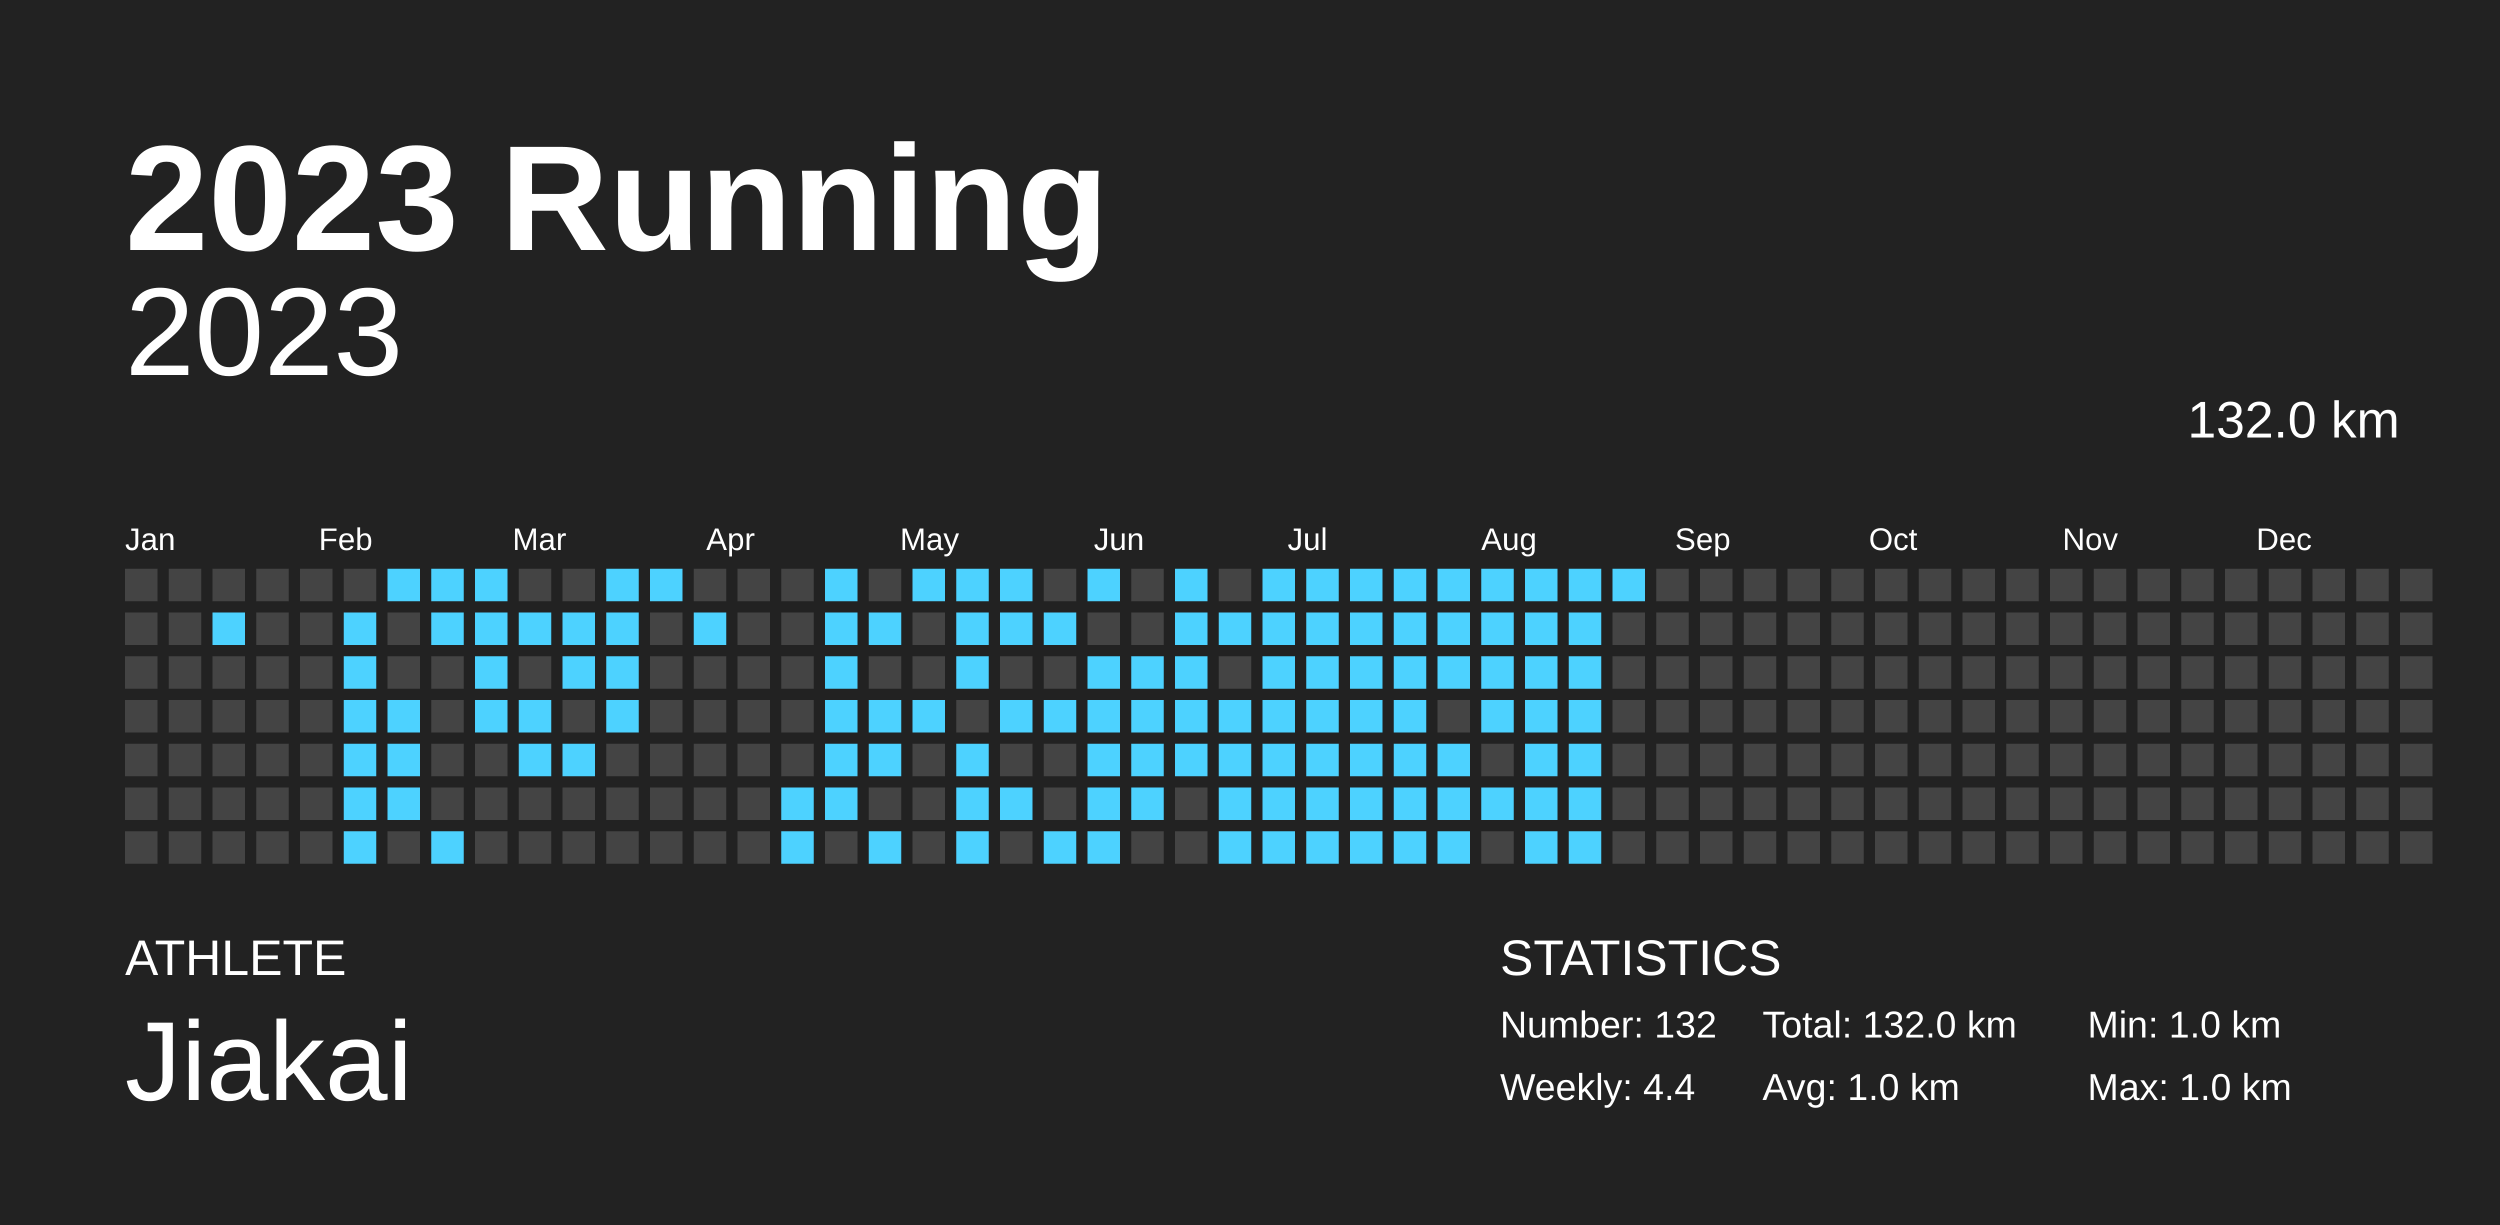
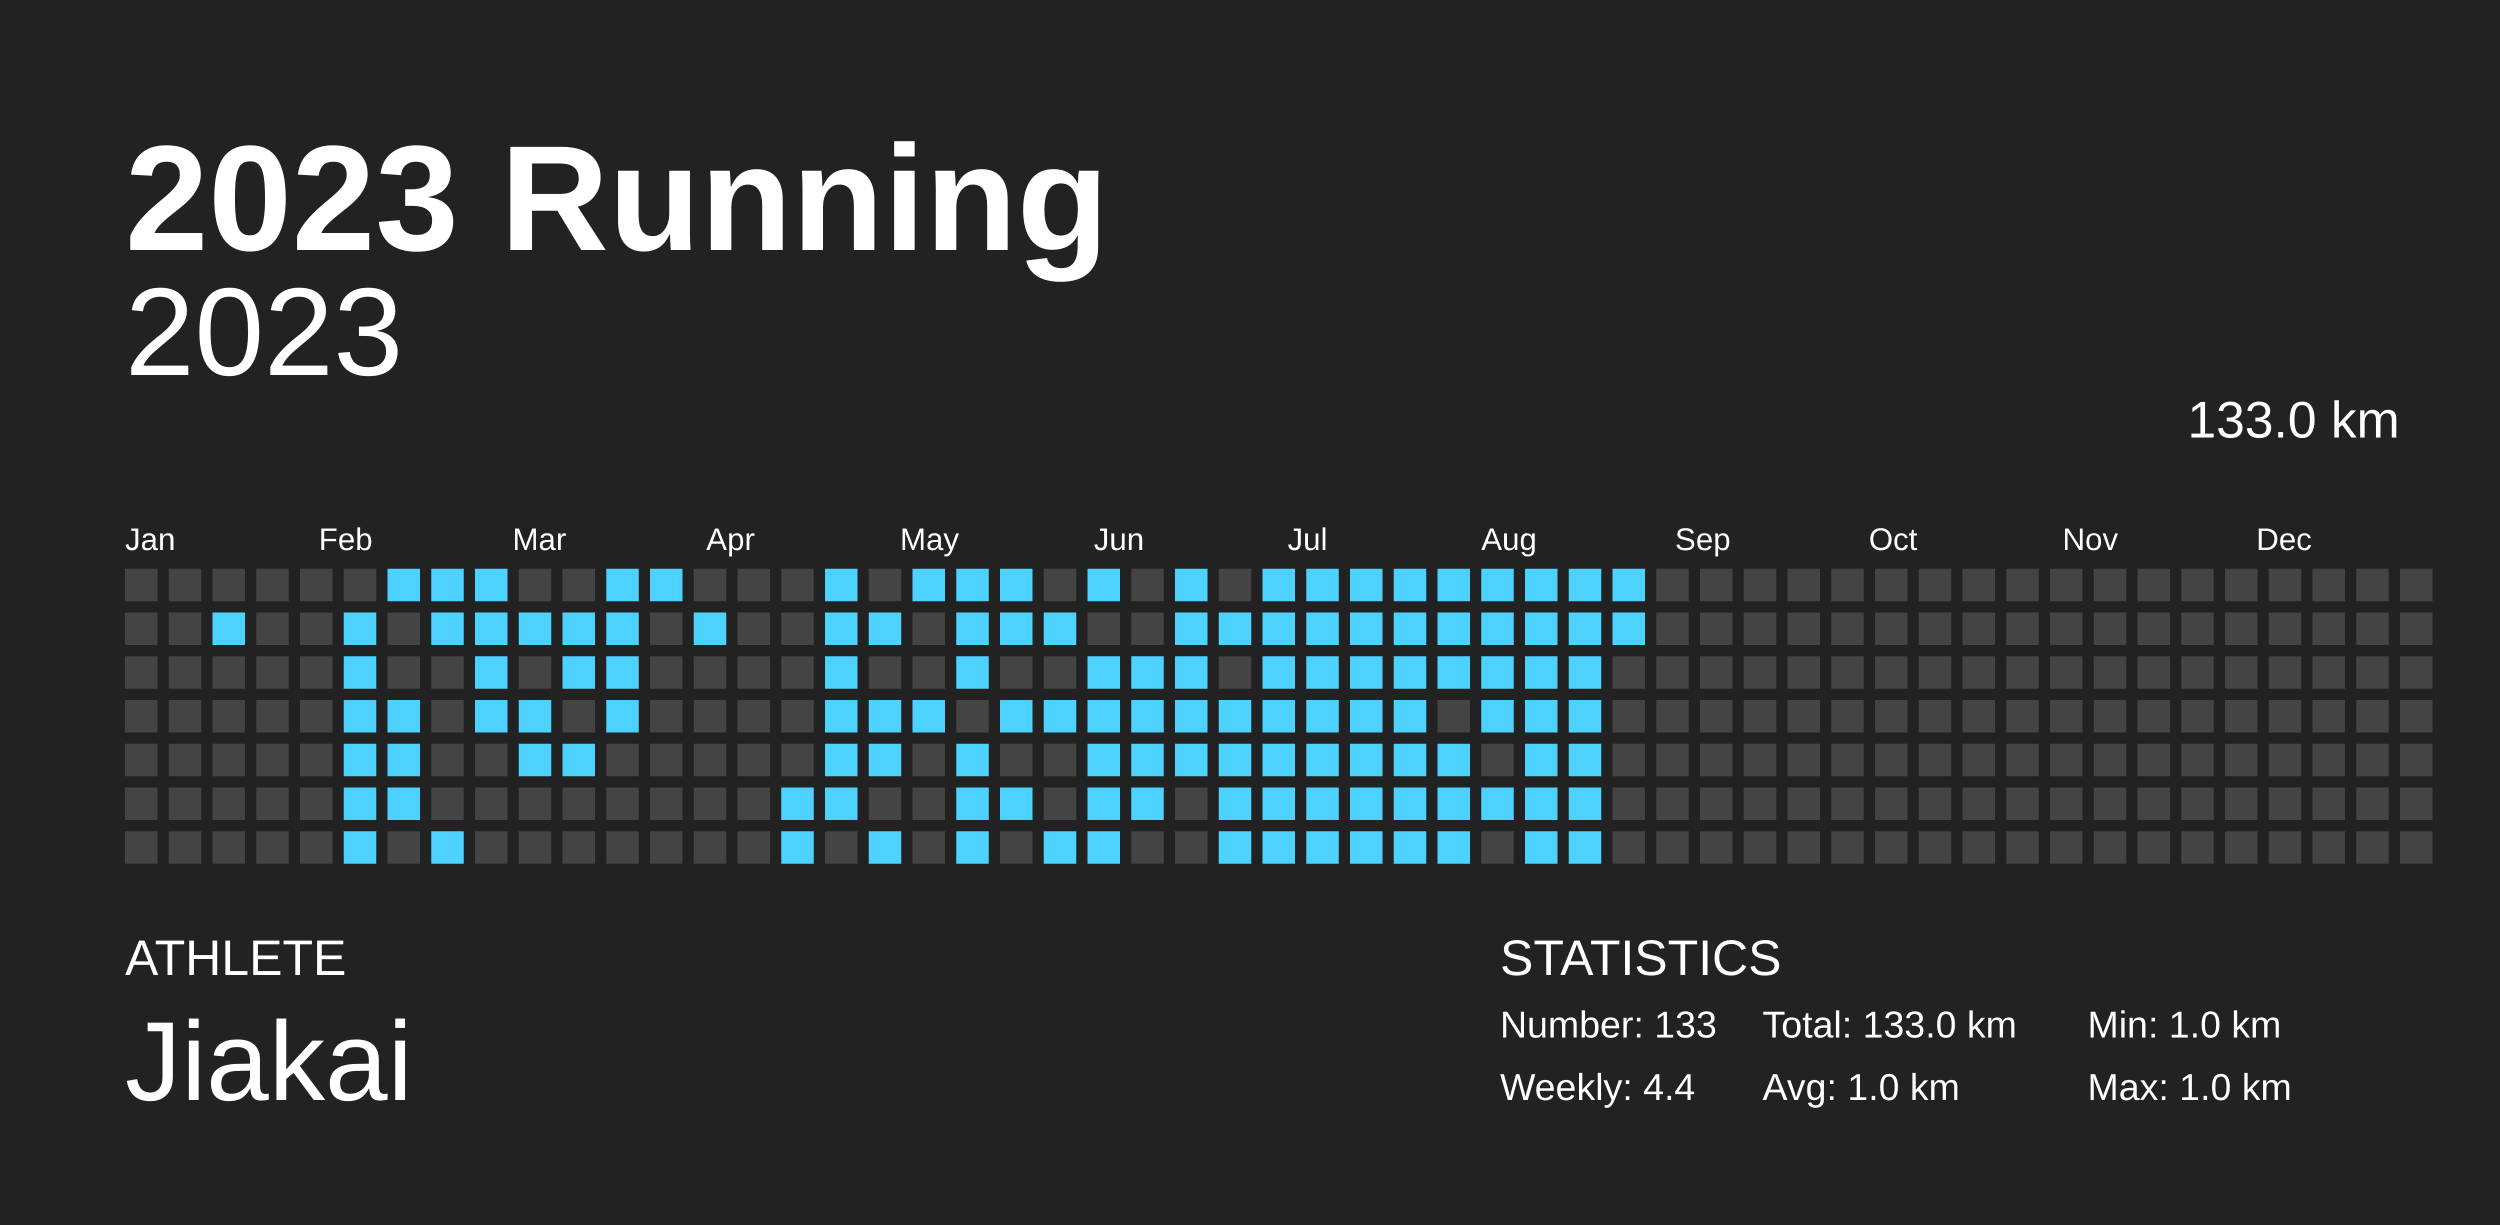
<svg xmlns="http://www.w3.org/2000/svg" baseProfile="full" height="98mm" version="1.1" viewBox="0,0,200,98" width="200mm">
  <defs />
  <rect fill="#222222" height="98" width="200" x="0" y="0" />
  <text fill="#FFFFFF" style="font-size:12px; font-family:Arial; font-weight:bold;" x="10" y="20">2023 Running</text>
  <text fill="#FFFFFF" style="font-size:4px; font-family:Arial" x="10" y="78">ATHLETE</text>
  <text fill="#FFFFFF" style="font-size:9px; font-family:Arial" x="10" y="88">Jiakai</text>
  <text fill="#FFFFFF" style="font-size:4px; font-family:Arial" x="120" y="78">STATISTICS</text>
-   <text fill="#FFFFFF" style="font-size:3px; font-family:Arial" x="120" y="83">Number: 132</text>
+   <text fill="#FFFFFF" style="font-size:3px; font-family:Arial" x="120" y="83">Number: 133</text>
  <text fill="#FFFFFF" style="font-size:3px; font-family:Arial" x="120" y="88">Weekly: 4.4</text>
-   <text fill="#FFFFFF" style="font-size:3px; font-family:Arial" x="141" y="83">Total: 132.0 km</text>
+   <text fill="#FFFFFF" style="font-size:3px; font-family:Arial" x="141" y="83">Total: 133.0 km</text>
  <text fill="#FFFFFF" style="font-size:3px; font-family:Arial" x="141" y="88">Avg: 1.0 km</text>
  <text fill="#FFFFFF" style="font-size:3px; font-family:Arial" x="167" y="83">Min: 1.0 km</text>
  <text fill="#FFFFFF" style="font-size:3px; font-family:Arial" x="167" y="88">Max: 1.0 km</text>
  <text alignment-baseline="hanging" fill="#FFFFFF" style="font-size:10.0px; font-family:Arial;" x="10" y="30">2023</text>
-   <text alignment-baseline="hanging" fill="#FFFFFF" style="font-size:4.125px; font-family:Arial;" x="175" y="35">132.0 km</text>
+   <text alignment-baseline="hanging" fill="#FFFFFF" style="font-size:4.125px; font-family:Arial;" x="175" y="35">133.0 km</text>
  <text fill="#FFFFFF" style="font-size:2.5px; font-family:Arial" x="10.0" y="44">Jan</text>
  <text fill="#FFFFFF" style="font-size:2.5px; font-family:Arial" x="25.5" y="44">Feb</text>
  <text fill="#FFFFFF" style="font-size:2.5px; font-family:Arial" x="41.0" y="44">Mar</text>
  <text fill="#FFFFFF" style="font-size:2.5px; font-family:Arial" x="56.5" y="44">Apr</text>
  <text fill="#FFFFFF" style="font-size:2.5px; font-family:Arial" x="72.0" y="44">May</text>
  <text fill="#FFFFFF" style="font-size:2.5px; font-family:Arial" x="87.5" y="44">Jun</text>
  <text fill="#FFFFFF" style="font-size:2.5px; font-family:Arial" x="103.0" y="44">Jul</text>
  <text fill="#FFFFFF" style="font-size:2.5px; font-family:Arial" x="118.5" y="44">Aug</text>
  <text fill="#FFFFFF" style="font-size:2.5px; font-family:Arial" x="134.0" y="44">Sep</text>
  <text fill="#FFFFFF" style="font-size:2.5px; font-family:Arial" x="149.5" y="44">Oct</text>
  <text fill="#FFFFFF" style="font-size:2.5px; font-family:Arial" x="165.0" y="44">Nov</text>
  <text fill="#FFFFFF" style="font-size:2.5px; font-family:Arial" x="180.5" y="44">Dec</text>
  <rect fill="#444444" height="2.6" width="2.6" x="10.0" y="45.5" />
  <rect fill="#444444" height="2.6" width="2.6" x="10.0" y="49.0" />
  <rect fill="#444444" height="2.6" width="2.6" x="10.0" y="52.5" />
  <rect fill="#444444" height="2.6" width="2.6" x="10.0" y="56.0" />
  <rect fill="#444444" height="2.6" width="2.6" x="10.0" y="59.5" />
  <rect fill="#444444" height="2.6" width="2.6" x="10.0" y="63.0" />
  <rect fill="#444444" height="2.6" width="2.6" x="10.0" y="66.5" />
  <rect fill="#444444" height="2.6" width="2.6" x="13.5" y="45.5" />
  <rect fill="#444444" height="2.6" width="2.6" x="13.5" y="49.0" />
  <rect fill="#444444" height="2.6" width="2.6" x="13.5" y="52.5" />
  <rect fill="#444444" height="2.6" width="2.6" x="13.5" y="56.0" />
  <rect fill="#444444" height="2.6" width="2.6" x="13.5" y="59.5" />
  <rect fill="#444444" height="2.6" width="2.6" x="13.5" y="63.0" />
  <rect fill="#444444" height="2.6" width="2.6" x="13.5" y="66.5" />
  <rect fill="#444444" height="2.6" width="2.6" x="17.0" y="45.5" />
  <rect fill="#4dd2ff" height="2.6" width="2.6" x="17.0" y="49.0" />
  <rect fill="#444444" height="2.6" width="2.6" x="17.0" y="52.5" />
  <rect fill="#444444" height="2.6" width="2.6" x="17.0" y="56.0" />
  <rect fill="#444444" height="2.6" width="2.6" x="17.0" y="59.5" />
  <rect fill="#444444" height="2.6" width="2.6" x="17.0" y="63.0" />
  <rect fill="#444444" height="2.6" width="2.6" x="17.0" y="66.5" />
  <rect fill="#444444" height="2.6" width="2.6" x="20.5" y="45.5" />
  <rect fill="#444444" height="2.6" width="2.6" x="20.5" y="49.0" />
  <rect fill="#444444" height="2.6" width="2.6" x="20.5" y="52.5" />
  <rect fill="#444444" height="2.6" width="2.6" x="20.5" y="56.0" />
  <rect fill="#444444" height="2.6" width="2.6" x="20.5" y="59.5" />
  <rect fill="#444444" height="2.6" width="2.6" x="20.5" y="63.0" />
  <rect fill="#444444" height="2.6" width="2.6" x="20.5" y="66.5" />
  <rect fill="#444444" height="2.6" width="2.6" x="24.0" y="45.5" />
  <rect fill="#444444" height="2.6" width="2.6" x="24.0" y="49.0" />
  <rect fill="#444444" height="2.6" width="2.6" x="24.0" y="52.5" />
  <rect fill="#444444" height="2.6" width="2.6" x="24.0" y="56.0" />
  <rect fill="#444444" height="2.6" width="2.6" x="24.0" y="59.5" />
  <rect fill="#444444" height="2.6" width="2.6" x="24.0" y="63.0" />
  <rect fill="#444444" height="2.6" width="2.6" x="24.0" y="66.5" />
  <rect fill="#444444" height="2.6" width="2.6" x="27.5" y="45.5" />
  <rect fill="#4dd2ff" height="2.6" width="2.6" x="27.5" y="49.0" />
  <rect fill="#4dd2ff" height="2.6" width="2.6" x="27.5" y="52.5" />
  <rect fill="#4dd2ff" height="2.6" width="2.6" x="27.5" y="56.0" />
  <rect fill="#4dd2ff" height="2.6" width="2.6" x="27.5" y="59.5" />
  <rect fill="#4dd2ff" height="2.6" width="2.6" x="27.5" y="63.0" />
  <rect fill="#4dd2ff" height="2.6" width="2.6" x="27.5" y="66.5" />
  <rect fill="#4dd2ff" height="2.6" width="2.6" x="31.0" y="45.5" />
  <rect fill="#444444" height="2.6" width="2.6" x="31.0" y="49.0" />
  <rect fill="#444444" height="2.6" width="2.6" x="31.0" y="52.5" />
  <rect fill="#4dd2ff" height="2.6" width="2.6" x="31.0" y="56.0" />
  <rect fill="#4dd2ff" height="2.6" width="2.6" x="31.0" y="59.5" />
  <rect fill="#4dd2ff" height="2.6" width="2.6" x="31.0" y="63.0" />
  <rect fill="#444444" height="2.6" width="2.6" x="31.0" y="66.5" />
  <rect fill="#4dd2ff" height="2.6" width="2.6" x="34.5" y="45.5" />
  <rect fill="#4dd2ff" height="2.6" width="2.6" x="34.5" y="49.0" />
  <rect fill="#444444" height="2.6" width="2.6" x="34.5" y="52.5" />
  <rect fill="#444444" height="2.6" width="2.6" x="34.5" y="56.0" />
  <rect fill="#444444" height="2.6" width="2.6" x="34.5" y="59.5" />
  <rect fill="#444444" height="2.6" width="2.6" x="34.5" y="63.0" />
  <rect fill="#4dd2ff" height="2.6" width="2.6" x="34.5" y="66.5" />
  <rect fill="#4dd2ff" height="2.6" width="2.6" x="38.0" y="45.5" />
  <rect fill="#4dd2ff" height="2.6" width="2.6" x="38.0" y="49.0" />
  <rect fill="#4dd2ff" height="2.6" width="2.6" x="38.0" y="52.5" />
  <rect fill="#4dd2ff" height="2.6" width="2.6" x="38.0" y="56.0" />
  <rect fill="#444444" height="2.6" width="2.6" x="38.0" y="59.5" />
  <rect fill="#444444" height="2.6" width="2.6" x="38.0" y="63.0" />
  <rect fill="#444444" height="2.6" width="2.6" x="38.0" y="66.5" />
  <rect fill="#444444" height="2.6" width="2.6" x="41.5" y="45.5" />
  <rect fill="#4dd2ff" height="2.6" width="2.6" x="41.5" y="49.0" />
  <rect fill="#444444" height="2.6" width="2.6" x="41.5" y="52.5" />
  <rect fill="#4dd2ff" height="2.6" width="2.6" x="41.5" y="56.0" />
  <rect fill="#4dd2ff" height="2.6" width="2.6" x="41.5" y="59.5" />
  <rect fill="#444444" height="2.6" width="2.6" x="41.5" y="63.0" />
  <rect fill="#444444" height="2.6" width="2.6" x="41.5" y="66.5" />
  <rect fill="#444444" height="2.6" width="2.6" x="45.0" y="45.5" />
  <rect fill="#4dd2ff" height="2.6" width="2.6" x="45.0" y="49.0" />
  <rect fill="#4dd2ff" height="2.6" width="2.6" x="45.0" y="52.5" />
  <rect fill="#444444" height="2.6" width="2.6" x="45.0" y="56.0" />
  <rect fill="#4dd2ff" height="2.6" width="2.6" x="45.0" y="59.5" />
  <rect fill="#444444" height="2.6" width="2.6" x="45.0" y="63.0" />
  <rect fill="#444444" height="2.6" width="2.6" x="45.0" y="66.5" />
  <rect fill="#4dd2ff" height="2.6" width="2.6" x="48.5" y="45.5" />
  <rect fill="#4dd2ff" height="2.6" width="2.6" x="48.5" y="49.0" />
  <rect fill="#4dd2ff" height="2.6" width="2.6" x="48.5" y="52.5" />
  <rect fill="#4dd2ff" height="2.6" width="2.6" x="48.5" y="56.0" />
  <rect fill="#444444" height="2.6" width="2.6" x="48.5" y="59.5" />
  <rect fill="#444444" height="2.6" width="2.6" x="48.5" y="63.0" />
  <rect fill="#444444" height="2.6" width="2.6" x="48.5" y="66.5" />
  <rect fill="#4dd2ff" height="2.6" width="2.6" x="52.0" y="45.5" />
  <rect fill="#444444" height="2.6" width="2.6" x="52.0" y="49.0" />
  <rect fill="#444444" height="2.6" width="2.6" x="52.0" y="52.5" />
  <rect fill="#444444" height="2.6" width="2.6" x="52.0" y="56.0" />
  <rect fill="#444444" height="2.6" width="2.6" x="52.0" y="59.5" />
  <rect fill="#444444" height="2.6" width="2.6" x="52.0" y="63.0" />
  <rect fill="#444444" height="2.6" width="2.6" x="52.0" y="66.5" />
  <rect fill="#444444" height="2.6" width="2.6" x="55.5" y="45.5" />
  <rect fill="#4dd2ff" height="2.6" width="2.6" x="55.5" y="49.0" />
  <rect fill="#444444" height="2.6" width="2.6" x="55.5" y="52.5" />
  <rect fill="#444444" height="2.6" width="2.6" x="55.5" y="56.0" />
  <rect fill="#444444" height="2.6" width="2.6" x="55.5" y="59.5" />
  <rect fill="#444444" height="2.6" width="2.6" x="55.5" y="63.0" />
  <rect fill="#444444" height="2.6" width="2.6" x="55.5" y="66.5" />
  <rect fill="#444444" height="2.6" width="2.6" x="59.0" y="45.5" />
  <rect fill="#444444" height="2.6" width="2.6" x="59.0" y="49.0" />
  <rect fill="#444444" height="2.6" width="2.6" x="59.0" y="52.5" />
  <rect fill="#444444" height="2.6" width="2.6" x="59.0" y="56.0" />
  <rect fill="#444444" height="2.6" width="2.6" x="59.0" y="59.5" />
  <rect fill="#444444" height="2.6" width="2.6" x="59.0" y="63.0" />
  <rect fill="#444444" height="2.6" width="2.6" x="59.0" y="66.5" />
  <rect fill="#444444" height="2.6" width="2.6" x="62.5" y="45.5" />
  <rect fill="#444444" height="2.6" width="2.6" x="62.5" y="49.0" />
  <rect fill="#444444" height="2.6" width="2.6" x="62.5" y="52.5" />
  <rect fill="#444444" height="2.6" width="2.6" x="62.5" y="56.0" />
  <rect fill="#444444" height="2.6" width="2.6" x="62.5" y="59.5" />
  <rect fill="#4dd2ff" height="2.6" width="2.6" x="62.5" y="63.0" />
  <rect fill="#4dd2ff" height="2.6" width="2.6" x="62.5" y="66.5" />
  <rect fill="#4dd2ff" height="2.6" width="2.6" x="66.0" y="45.5" />
  <rect fill="#4dd2ff" height="2.6" width="2.6" x="66.0" y="49.0" />
  <rect fill="#4dd2ff" height="2.6" width="2.6" x="66.0" y="52.5" />
  <rect fill="#4dd2ff" height="2.6" width="2.6" x="66.0" y="56.0" />
  <rect fill="#4dd2ff" height="2.6" width="2.6" x="66.0" y="59.5" />
  <rect fill="#4dd2ff" height="2.6" width="2.6" x="66.0" y="63.0" />
  <rect fill="#444444" height="2.6" width="2.6" x="66.0" y="66.5" />
  <rect fill="#444444" height="2.6" width="2.6" x="69.5" y="45.5" />
  <rect fill="#4dd2ff" height="2.6" width="2.6" x="69.5" y="49.0" />
  <rect fill="#444444" height="2.6" width="2.6" x="69.5" y="52.5" />
  <rect fill="#4dd2ff" height="2.6" width="2.6" x="69.5" y="56.0" />
  <rect fill="#4dd2ff" height="2.6" width="2.6" x="69.5" y="59.5" />
  <rect fill="#444444" height="2.6" width="2.6" x="69.5" y="63.0" />
  <rect fill="#4dd2ff" height="2.6" width="2.6" x="69.5" y="66.5" />
  <rect fill="#4dd2ff" height="2.6" width="2.6" x="73.0" y="45.5" />
  <rect fill="#444444" height="2.6" width="2.6" x="73.0" y="49.0" />
  <rect fill="#444444" height="2.6" width="2.6" x="73.0" y="52.5" />
  <rect fill="#4dd2ff" height="2.6" width="2.6" x="73.0" y="56.0" />
  <rect fill="#444444" height="2.6" width="2.6" x="73.0" y="59.5" />
  <rect fill="#444444" height="2.6" width="2.6" x="73.0" y="63.0" />
  <rect fill="#444444" height="2.6" width="2.6" x="73.0" y="66.5" />
  <rect fill="#4dd2ff" height="2.6" width="2.6" x="76.5" y="45.5" />
  <rect fill="#4dd2ff" height="2.6" width="2.6" x="76.5" y="49.0" />
  <rect fill="#4dd2ff" height="2.6" width="2.6" x="76.5" y="52.5" />
  <rect fill="#444444" height="2.6" width="2.6" x="76.5" y="56.0" />
  <rect fill="#4dd2ff" height="2.6" width="2.6" x="76.5" y="59.5" />
  <rect fill="#4dd2ff" height="2.6" width="2.6" x="76.5" y="63.0" />
  <rect fill="#4dd2ff" height="2.6" width="2.6" x="76.5" y="66.5" />
  <rect fill="#4dd2ff" height="2.6" width="2.6" x="80.0" y="45.5" />
  <rect fill="#4dd2ff" height="2.6" width="2.6" x="80.0" y="49.0" />
  <rect fill="#444444" height="2.6" width="2.6" x="80.0" y="52.5" />
  <rect fill="#4dd2ff" height="2.6" width="2.6" x="80.0" y="56.0" />
  <rect fill="#444444" height="2.6" width="2.6" x="80.0" y="59.5" />
  <rect fill="#4dd2ff" height="2.6" width="2.6" x="80.0" y="63.0" />
  <rect fill="#444444" height="2.6" width="2.6" x="80.0" y="66.5" />
  <rect fill="#444444" height="2.6" width="2.6" x="83.5" y="45.5" />
  <rect fill="#4dd2ff" height="2.6" width="2.6" x="83.5" y="49.0" />
  <rect fill="#444444" height="2.6" width="2.6" x="83.5" y="52.5" />
  <rect fill="#4dd2ff" height="2.6" width="2.6" x="83.5" y="56.0" />
  <rect fill="#444444" height="2.6" width="2.6" x="83.5" y="59.5" />
  <rect fill="#444444" height="2.6" width="2.6" x="83.5" y="63.0" />
  <rect fill="#4dd2ff" height="2.6" width="2.6" x="83.5" y="66.5" />
  <rect fill="#4dd2ff" height="2.6" width="2.6" x="87.0" y="45.5" />
  <rect fill="#444444" height="2.6" width="2.6" x="87.0" y="49.0" />
  <rect fill="#4dd2ff" height="2.6" width="2.6" x="87.0" y="52.5" />
  <rect fill="#4dd2ff" height="2.6" width="2.6" x="87.0" y="56.0" />
  <rect fill="#4dd2ff" height="2.6" width="2.6" x="87.0" y="59.5" />
  <rect fill="#4dd2ff" height="2.6" width="2.6" x="87.0" y="63.0" />
  <rect fill="#4dd2ff" height="2.6" width="2.6" x="87.0" y="66.5" />
  <rect fill="#444444" height="2.6" width="2.6" x="90.5" y="45.5" />
  <rect fill="#444444" height="2.6" width="2.6" x="90.5" y="49.0" />
  <rect fill="#4dd2ff" height="2.6" width="2.6" x="90.5" y="52.5" />
  <rect fill="#4dd2ff" height="2.6" width="2.6" x="90.5" y="56.0" />
  <rect fill="#4dd2ff" height="2.6" width="2.6" x="90.5" y="59.5" />
  <rect fill="#4dd2ff" height="2.6" width="2.6" x="90.5" y="63.0" />
  <rect fill="#444444" height="2.6" width="2.6" x="90.5" y="66.5" />
  <rect fill="#4dd2ff" height="2.6" width="2.6" x="94.0" y="45.5" />
  <rect fill="#4dd2ff" height="2.6" width="2.6" x="94.0" y="49.0" />
  <rect fill="#4dd2ff" height="2.6" width="2.6" x="94.0" y="52.5" />
  <rect fill="#4dd2ff" height="2.6" width="2.6" x="94.0" y="56.0" />
  <rect fill="#4dd2ff" height="2.6" width="2.6" x="94.0" y="59.5" />
  <rect fill="#444444" height="2.6" width="2.6" x="94.0" y="63.0" />
  <rect fill="#444444" height="2.6" width="2.6" x="94.0" y="66.5" />
  <rect fill="#444444" height="2.6" width="2.6" x="97.5" y="45.5" />
  <rect fill="#4dd2ff" height="2.6" width="2.6" x="97.5" y="49.0" />
  <rect fill="#444444" height="2.6" width="2.6" x="97.5" y="52.5" />
  <rect fill="#4dd2ff" height="2.6" width="2.6" x="97.5" y="56.0" />
  <rect fill="#4dd2ff" height="2.6" width="2.6" x="97.5" y="59.5" />
  <rect fill="#4dd2ff" height="2.6" width="2.6" x="97.5" y="63.0" />
  <rect fill="#4dd2ff" height="2.6" width="2.6" x="97.5" y="66.5" />
  <rect fill="#4dd2ff" height="2.6" width="2.6" x="101.0" y="45.5" />
  <rect fill="#4dd2ff" height="2.6" width="2.6" x="101.0" y="49.0" />
  <rect fill="#4dd2ff" height="2.6" width="2.6" x="101.0" y="52.5" />
  <rect fill="#4dd2ff" height="2.6" width="2.6" x="101.0" y="56.0" />
  <rect fill="#4dd2ff" height="2.6" width="2.6" x="101.0" y="59.5" />
  <rect fill="#4dd2ff" height="2.6" width="2.6" x="101.0" y="63.0" />
  <rect fill="#4dd2ff" height="2.6" width="2.6" x="101.0" y="66.5" />
  <rect fill="#4dd2ff" height="2.6" width="2.6" x="104.5" y="45.5" />
  <rect fill="#4dd2ff" height="2.6" width="2.6" x="104.5" y="49.0" />
  <rect fill="#4dd2ff" height="2.6" width="2.6" x="104.5" y="52.5" />
  <rect fill="#4dd2ff" height="2.6" width="2.6" x="104.5" y="56.0" />
  <rect fill="#4dd2ff" height="2.6" width="2.6" x="104.5" y="59.5" />
  <rect fill="#4dd2ff" height="2.6" width="2.6" x="104.5" y="63.0" />
  <rect fill="#4dd2ff" height="2.6" width="2.6" x="104.5" y="66.5" />
  <rect fill="#4dd2ff" height="2.6" width="2.6" x="108.0" y="45.5" />
  <rect fill="#4dd2ff" height="2.6" width="2.6" x="108.0" y="49.0" />
  <rect fill="#4dd2ff" height="2.6" width="2.6" x="108.0" y="52.5" />
  <rect fill="#4dd2ff" height="2.6" width="2.6" x="108.0" y="56.0" />
  <rect fill="#4dd2ff" height="2.6" width="2.6" x="108.0" y="59.5" />
  <rect fill="#4dd2ff" height="2.6" width="2.6" x="108.0" y="63.0" />
  <rect fill="#4dd2ff" height="2.6" width="2.6" x="108.0" y="66.5" />
  <rect fill="#4dd2ff" height="2.6" width="2.6" x="111.5" y="45.5" />
  <rect fill="#4dd2ff" height="2.6" width="2.6" x="111.5" y="49.0" />
  <rect fill="#4dd2ff" height="2.6" width="2.6" x="111.5" y="52.5" />
  <rect fill="#4dd2ff" height="2.6" width="2.6" x="111.5" y="56.0" />
  <rect fill="#4dd2ff" height="2.6" width="2.6" x="111.5" y="59.5" />
  <rect fill="#4dd2ff" height="2.6" width="2.6" x="111.5" y="63.0" />
  <rect fill="#4dd2ff" height="2.6" width="2.6" x="111.5" y="66.5" />
  <rect fill="#4dd2ff" height="2.6" width="2.6" x="115.0" y="45.5" />
  <rect fill="#4dd2ff" height="2.6" width="2.6" x="115.0" y="49.0" />
  <rect fill="#4dd2ff" height="2.6" width="2.6" x="115.0" y="52.5" />
  <rect fill="#444444" height="2.6" width="2.6" x="115.0" y="56.0" />
  <rect fill="#4dd2ff" height="2.6" width="2.6" x="115.0" y="59.5" />
  <rect fill="#4dd2ff" height="2.6" width="2.6" x="115.0" y="63.0" />
  <rect fill="#4dd2ff" height="2.6" width="2.6" x="115.0" y="66.5" />
  <rect fill="#4dd2ff" height="2.6" width="2.6" x="118.5" y="45.5" />
  <rect fill="#4dd2ff" height="2.6" width="2.6" x="118.5" y="49.0" />
  <rect fill="#4dd2ff" height="2.6" width="2.6" x="118.5" y="52.5" />
  <rect fill="#4dd2ff" height="2.6" width="2.6" x="118.5" y="56.0" />
  <rect fill="#444444" height="2.6" width="2.6" x="118.5" y="59.5" />
  <rect fill="#4dd2ff" height="2.6" width="2.6" x="118.5" y="63.0" />
  <rect fill="#444444" height="2.6" width="2.6" x="118.5" y="66.5" />
  <rect fill="#4dd2ff" height="2.6" width="2.6" x="122.0" y="45.5" />
  <rect fill="#4dd2ff" height="2.6" width="2.6" x="122.0" y="49.0" />
  <rect fill="#4dd2ff" height="2.6" width="2.6" x="122.0" y="52.5" />
  <rect fill="#4dd2ff" height="2.6" width="2.6" x="122.0" y="56.0" />
  <rect fill="#4dd2ff" height="2.6" width="2.6" x="122.0" y="59.5" />
  <rect fill="#4dd2ff" height="2.6" width="2.6" x="122.0" y="63.0" />
  <rect fill="#4dd2ff" height="2.6" width="2.6" x="122.0" y="66.5" />
  <rect fill="#4dd2ff" height="2.6" width="2.6" x="125.5" y="45.5" />
  <rect fill="#4dd2ff" height="2.6" width="2.6" x="125.5" y="49.0" />
  <rect fill="#4dd2ff" height="2.6" width="2.6" x="125.5" y="52.5" />
  <rect fill="#4dd2ff" height="2.6" width="2.6" x="125.5" y="56.0" />
  <rect fill="#4dd2ff" height="2.6" width="2.6" x="125.5" y="59.5" />
  <rect fill="#4dd2ff" height="2.6" width="2.6" x="125.5" y="63.0" />
  <rect fill="#4dd2ff" height="2.6" width="2.6" x="125.5" y="66.5" />
  <rect fill="#4dd2ff" height="2.6" width="2.6" x="129.0" y="45.5" />
-   <rect fill="#444444" height="2.6" width="2.6" x="129.0" y="49.0" />
+   <rect fill="#4dd2ff" height="2.6" width="2.6" x="129.0" y="49.0" />
  <rect fill="#444444" height="2.6" width="2.6" x="129.0" y="52.5" />
  <rect fill="#444444" height="2.6" width="2.6" x="129.0" y="56.0" />
  <rect fill="#444444" height="2.6" width="2.6" x="129.0" y="59.5" />
  <rect fill="#444444" height="2.6" width="2.6" x="129.0" y="63.0" />
  <rect fill="#444444" height="2.6" width="2.6" x="129.0" y="66.5" />
  <rect fill="#444444" height="2.6" width="2.6" x="132.5" y="45.5" />
  <rect fill="#444444" height="2.6" width="2.6" x="132.5" y="49.0" />
  <rect fill="#444444" height="2.6" width="2.6" x="132.5" y="52.5" />
  <rect fill="#444444" height="2.6" width="2.6" x="132.5" y="56.0" />
  <rect fill="#444444" height="2.6" width="2.6" x="132.5" y="59.5" />
  <rect fill="#444444" height="2.6" width="2.6" x="132.5" y="63.0" />
  <rect fill="#444444" height="2.6" width="2.6" x="132.5" y="66.5" />
  <rect fill="#444444" height="2.6" width="2.6" x="136.0" y="45.5" />
  <rect fill="#444444" height="2.6" width="2.6" x="136.0" y="49.0" />
  <rect fill="#444444" height="2.6" width="2.6" x="136.0" y="52.5" />
  <rect fill="#444444" height="2.6" width="2.6" x="136.0" y="56.0" />
  <rect fill="#444444" height="2.6" width="2.6" x="136.0" y="59.5" />
  <rect fill="#444444" height="2.6" width="2.6" x="136.0" y="63.0" />
  <rect fill="#444444" height="2.6" width="2.6" x="136.0" y="66.5" />
  <rect fill="#444444" height="2.6" width="2.6" x="139.5" y="45.5" />
  <rect fill="#444444" height="2.6" width="2.6" x="139.5" y="49.0" />
  <rect fill="#444444" height="2.6" width="2.6" x="139.5" y="52.5" />
  <rect fill="#444444" height="2.6" width="2.6" x="139.5" y="56.0" />
  <rect fill="#444444" height="2.6" width="2.6" x="139.5" y="59.5" />
  <rect fill="#444444" height="2.6" width="2.6" x="139.5" y="63.0" />
  <rect fill="#444444" height="2.6" width="2.6" x="139.5" y="66.5" />
  <rect fill="#444444" height="2.6" width="2.6" x="143.0" y="45.5" />
  <rect fill="#444444" height="2.6" width="2.6" x="143.0" y="49.0" />
  <rect fill="#444444" height="2.6" width="2.6" x="143.0" y="52.5" />
  <rect fill="#444444" height="2.6" width="2.6" x="143.0" y="56.0" />
  <rect fill="#444444" height="2.6" width="2.6" x="143.0" y="59.5" />
  <rect fill="#444444" height="2.6" width="2.6" x="143.0" y="63.0" />
  <rect fill="#444444" height="2.6" width="2.6" x="143.0" y="66.5" />
  <rect fill="#444444" height="2.6" width="2.6" x="146.5" y="45.5" />
  <rect fill="#444444" height="2.6" width="2.6" x="146.5" y="49.0" />
  <rect fill="#444444" height="2.6" width="2.6" x="146.5" y="52.5" />
  <rect fill="#444444" height="2.6" width="2.6" x="146.5" y="56.0" />
  <rect fill="#444444" height="2.6" width="2.6" x="146.5" y="59.5" />
  <rect fill="#444444" height="2.6" width="2.6" x="146.5" y="63.0" />
  <rect fill="#444444" height="2.6" width="2.6" x="146.5" y="66.5" />
  <rect fill="#444444" height="2.6" width="2.6" x="150.0" y="45.5" />
  <rect fill="#444444" height="2.6" width="2.6" x="150.0" y="49.0" />
  <rect fill="#444444" height="2.6" width="2.6" x="150.0" y="52.5" />
  <rect fill="#444444" height="2.6" width="2.6" x="150.0" y="56.0" />
  <rect fill="#444444" height="2.6" width="2.6" x="150.0" y="59.5" />
  <rect fill="#444444" height="2.6" width="2.6" x="150.0" y="63.0" />
  <rect fill="#444444" height="2.6" width="2.6" x="150.0" y="66.5" />
  <rect fill="#444444" height="2.6" width="2.6" x="153.5" y="45.5" />
  <rect fill="#444444" height="2.6" width="2.6" x="153.5" y="49.0" />
  <rect fill="#444444" height="2.6" width="2.6" x="153.5" y="52.5" />
  <rect fill="#444444" height="2.6" width="2.6" x="153.5" y="56.0" />
  <rect fill="#444444" height="2.6" width="2.6" x="153.5" y="59.5" />
  <rect fill="#444444" height="2.6" width="2.6" x="153.5" y="63.0" />
  <rect fill="#444444" height="2.6" width="2.6" x="153.5" y="66.5" />
  <rect fill="#444444" height="2.6" width="2.6" x="157.0" y="45.5" />
  <rect fill="#444444" height="2.6" width="2.6" x="157.0" y="49.0" />
  <rect fill="#444444" height="2.6" width="2.6" x="157.0" y="52.5" />
  <rect fill="#444444" height="2.6" width="2.6" x="157.0" y="56.0" />
  <rect fill="#444444" height="2.6" width="2.6" x="157.0" y="59.5" />
  <rect fill="#444444" height="2.6" width="2.6" x="157.0" y="63.0" />
  <rect fill="#444444" height="2.6" width="2.6" x="157.0" y="66.5" />
  <rect fill="#444444" height="2.6" width="2.6" x="160.5" y="45.5" />
  <rect fill="#444444" height="2.6" width="2.6" x="160.5" y="49.0" />
  <rect fill="#444444" height="2.6" width="2.6" x="160.5" y="52.5" />
  <rect fill="#444444" height="2.6" width="2.6" x="160.5" y="56.0" />
  <rect fill="#444444" height="2.6" width="2.6" x="160.5" y="59.5" />
  <rect fill="#444444" height="2.6" width="2.6" x="160.5" y="63.0" />
  <rect fill="#444444" height="2.6" width="2.6" x="160.5" y="66.5" />
  <rect fill="#444444" height="2.6" width="2.6" x="164.0" y="45.5" />
  <rect fill="#444444" height="2.6" width="2.6" x="164.0" y="49.0" />
  <rect fill="#444444" height="2.6" width="2.6" x="164.0" y="52.5" />
  <rect fill="#444444" height="2.6" width="2.6" x="164.0" y="56.0" />
  <rect fill="#444444" height="2.6" width="2.6" x="164.0" y="59.5" />
  <rect fill="#444444" height="2.6" width="2.6" x="164.0" y="63.0" />
  <rect fill="#444444" height="2.6" width="2.6" x="164.0" y="66.5" />
  <rect fill="#444444" height="2.6" width="2.6" x="167.5" y="45.5" />
  <rect fill="#444444" height="2.6" width="2.6" x="167.5" y="49.0" />
  <rect fill="#444444" height="2.6" width="2.6" x="167.5" y="52.5" />
  <rect fill="#444444" height="2.6" width="2.6" x="167.5" y="56.0" />
  <rect fill="#444444" height="2.6" width="2.6" x="167.5" y="59.5" />
  <rect fill="#444444" height="2.6" width="2.6" x="167.5" y="63.0" />
  <rect fill="#444444" height="2.6" width="2.6" x="167.5" y="66.5" />
  <rect fill="#444444" height="2.6" width="2.6" x="171.0" y="45.5" />
  <rect fill="#444444" height="2.6" width="2.6" x="171.0" y="49.0" />
  <rect fill="#444444" height="2.6" width="2.6" x="171.0" y="52.5" />
  <rect fill="#444444" height="2.6" width="2.6" x="171.0" y="56.0" />
  <rect fill="#444444" height="2.6" width="2.6" x="171.0" y="59.5" />
  <rect fill="#444444" height="2.6" width="2.6" x="171.0" y="63.0" />
  <rect fill="#444444" height="2.6" width="2.6" x="171.0" y="66.5" />
  <rect fill="#444444" height="2.6" width="2.6" x="174.5" y="45.5" />
  <rect fill="#444444" height="2.6" width="2.6" x="174.5" y="49.0" />
  <rect fill="#444444" height="2.6" width="2.6" x="174.5" y="52.5" />
  <rect fill="#444444" height="2.6" width="2.6" x="174.5" y="56.0" />
  <rect fill="#444444" height="2.6" width="2.6" x="174.5" y="59.5" />
  <rect fill="#444444" height="2.6" width="2.6" x="174.5" y="63.0" />
  <rect fill="#444444" height="2.6" width="2.6" x="174.5" y="66.5" />
  <rect fill="#444444" height="2.6" width="2.6" x="178.0" y="45.5" />
  <rect fill="#444444" height="2.6" width="2.6" x="178.0" y="49.0" />
  <rect fill="#444444" height="2.6" width="2.6" x="178.0" y="52.5" />
  <rect fill="#444444" height="2.6" width="2.6" x="178.0" y="56.0" />
  <rect fill="#444444" height="2.6" width="2.6" x="178.0" y="59.5" />
  <rect fill="#444444" height="2.6" width="2.6" x="178.0" y="63.0" />
  <rect fill="#444444" height="2.6" width="2.6" x="178.0" y="66.5" />
  <rect fill="#444444" height="2.6" width="2.6" x="181.5" y="45.5" />
  <rect fill="#444444" height="2.6" width="2.6" x="181.5" y="49.0" />
  <rect fill="#444444" height="2.6" width="2.6" x="181.5" y="52.5" />
  <rect fill="#444444" height="2.6" width="2.6" x="181.5" y="56.0" />
  <rect fill="#444444" height="2.6" width="2.6" x="181.5" y="59.5" />
  <rect fill="#444444" height="2.6" width="2.6" x="181.5" y="63.0" />
  <rect fill="#444444" height="2.6" width="2.6" x="181.5" y="66.5" />
  <rect fill="#444444" height="2.6" width="2.6" x="185.0" y="45.5" />
  <rect fill="#444444" height="2.6" width="2.6" x="185.0" y="49.0" />
  <rect fill="#444444" height="2.6" width="2.6" x="185.0" y="52.5" />
  <rect fill="#444444" height="2.6" width="2.6" x="185.0" y="56.0" />
  <rect fill="#444444" height="2.6" width="2.6" x="185.0" y="59.5" />
  <rect fill="#444444" height="2.6" width="2.6" x="185.0" y="63.0" />
  <rect fill="#444444" height="2.6" width="2.6" x="185.0" y="66.5" />
  <rect fill="#444444" height="2.6" width="2.6" x="188.5" y="45.5" />
  <rect fill="#444444" height="2.6" width="2.6" x="188.5" y="49.0" />
  <rect fill="#444444" height="2.6" width="2.6" x="188.5" y="52.5" />
  <rect fill="#444444" height="2.6" width="2.6" x="188.5" y="56.0" />
  <rect fill="#444444" height="2.6" width="2.6" x="188.5" y="59.5" />
  <rect fill="#444444" height="2.6" width="2.6" x="188.5" y="63.0" />
  <rect fill="#444444" height="2.6" width="2.6" x="188.5" y="66.5" />
  <rect fill="#444444" height="2.6" width="2.6" x="192.0" y="45.5" />
  <rect fill="#444444" height="2.6" width="2.6" x="192.0" y="49.0" />
  <rect fill="#444444" height="2.6" width="2.6" x="192.0" y="52.5" />
  <rect fill="#444444" height="2.6" width="2.6" x="192.0" y="56.0" />
  <rect fill="#444444" height="2.6" width="2.6" x="192.0" y="59.5" />
  <rect fill="#444444" height="2.6" width="2.6" x="192.0" y="63.0" />
  <rect fill="#444444" height="2.6" width="2.6" x="192.0" y="66.5" />
</svg>
